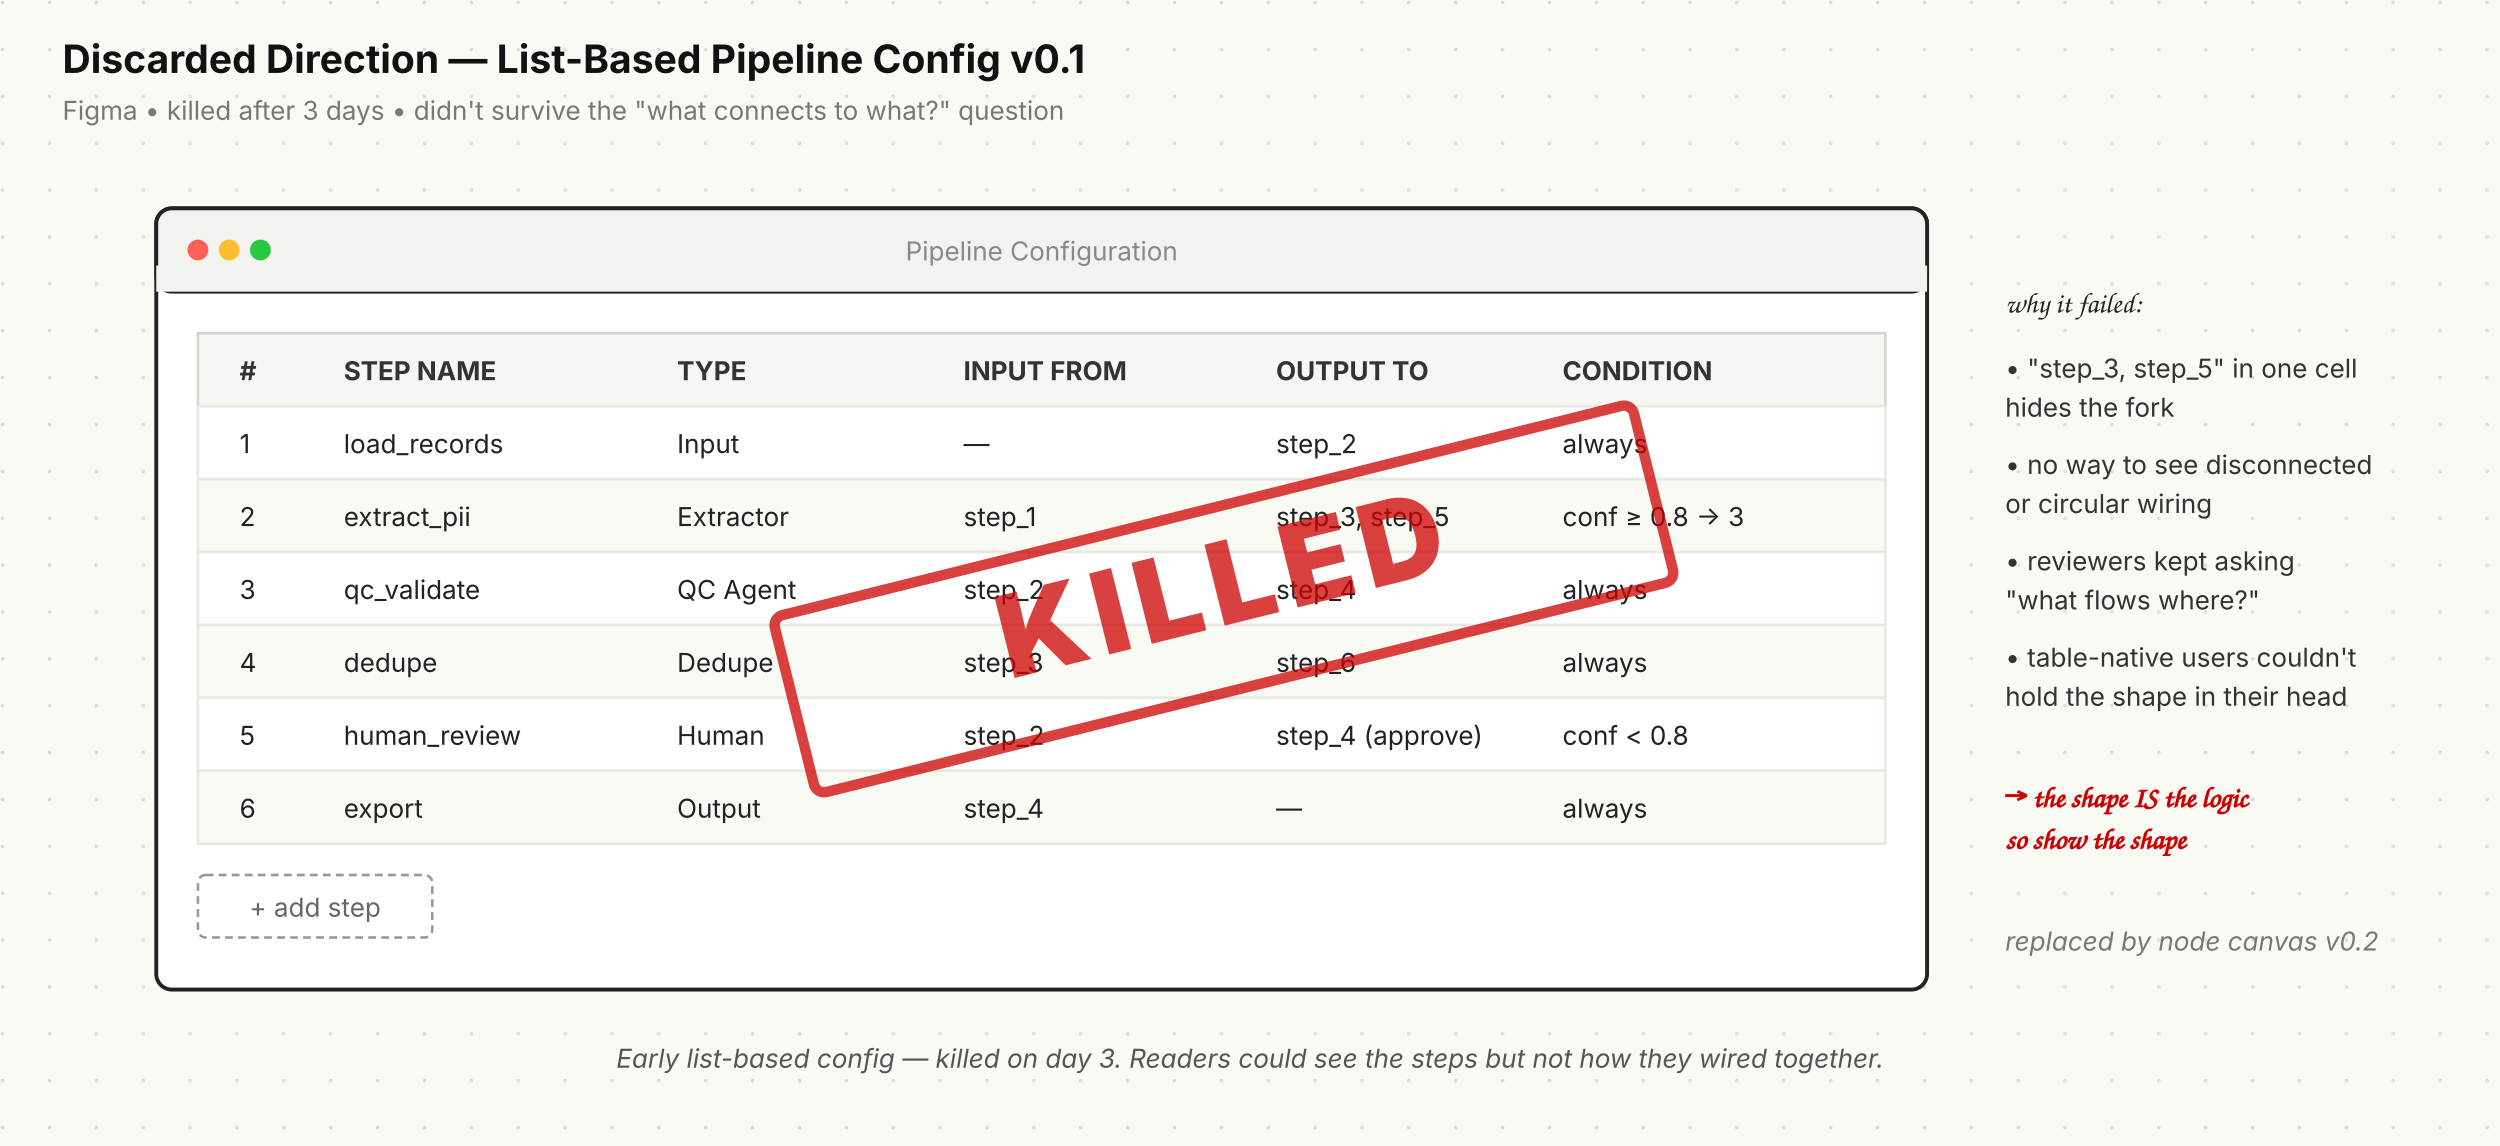
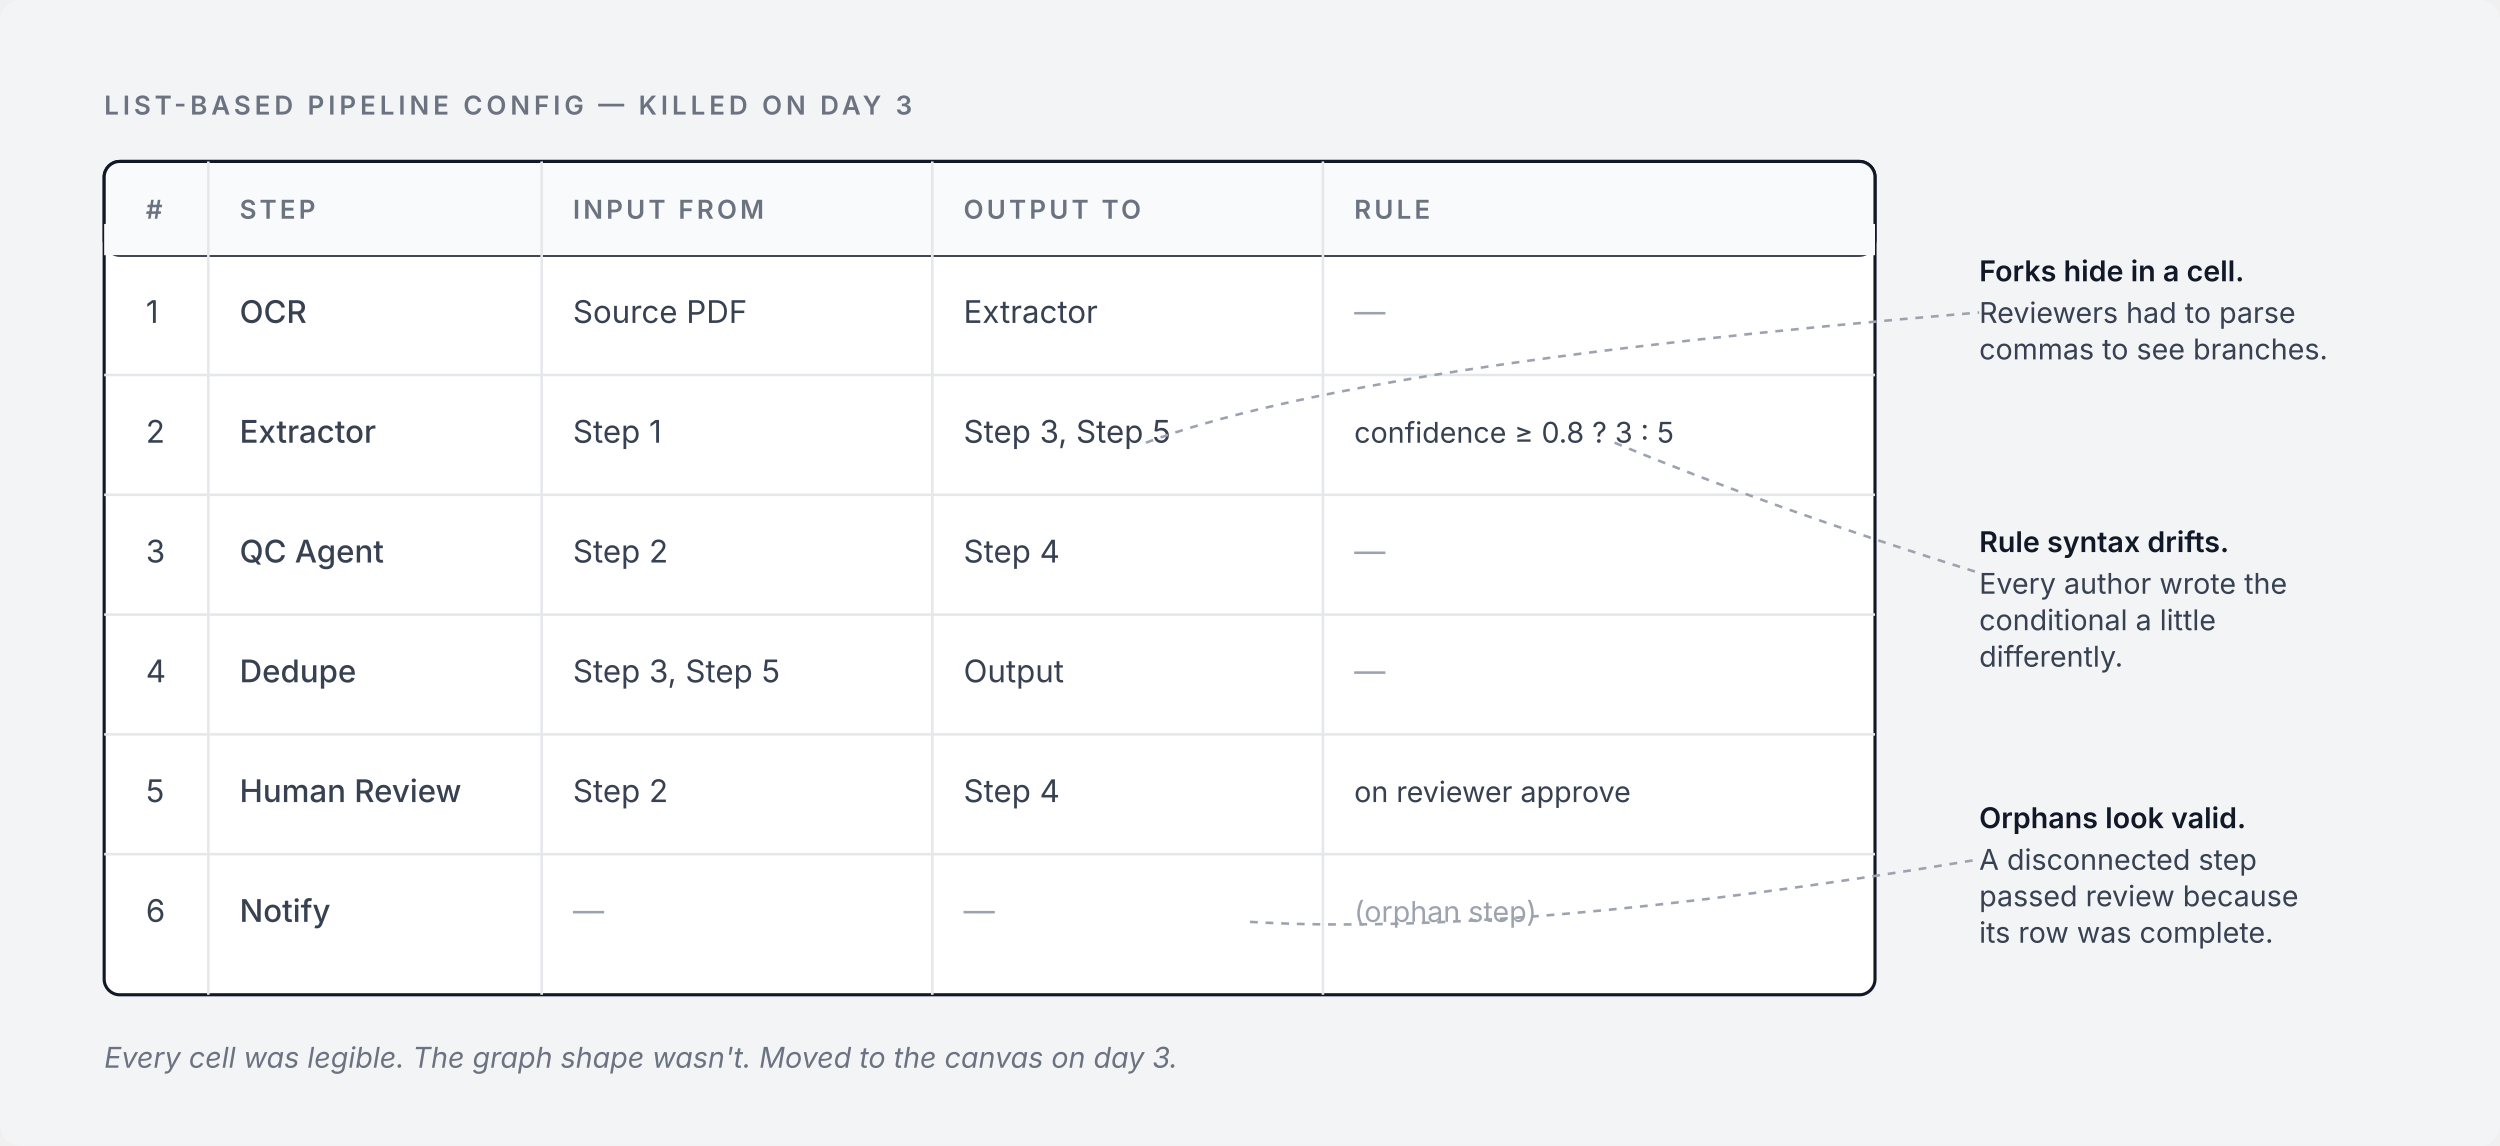
- <svg xmlns="http://www.w3.org/2000/svg" viewBox="0 0 960 440" width="960" height="440" font-family="system-ui, -apple-system, sans-serif">
-   <defs>
-     <pattern id="dd-dots" x="0" y="0" width="18" height="18" patternUnits="userSpaceOnUse">
-       <circle cx="1" cy="1" r="0.7" fill="#d8d8d2" />
-     </pattern>
-     <style>
-       .hand { font-family: 'Kalam', 'Bradley Hand', 'Chalkboard SE', cursive; }
-     </style>
-   </defs>
-   <rect width="960" height="440" fill="#fafaf5" />
-   <rect width="960" height="440" fill="url(#dd-dots)" />
-   <text x="24" y="28" font-size="15" font-weight="700" fill="#111">Discarded Direction — List-Based Pipeline Config v0.1</text>
-   <text x="24" y="46" font-size="10" fill="#777">Figma • killed after 3 days • didn't survive the "what connects to what?" question</text>
-   <g>
-     <rect x="60" y="80" width="680" height="300" fill="#ffffff" stroke="#222" stroke-width="1.5" rx="6" />
-     <rect x="60" y="80" width="680" height="32" fill="#f2f2ee" stroke="#222" stroke-width="1.5" rx="6" />
-     <rect x="60" y="102" width="680" height="10" fill="#f2f2ee" />
-     <circle cx="76" cy="96" r="4" fill="#ff6159" />
-     <circle cx="88" cy="96" r="4" fill="#ffbd2e" />
-     <circle cx="100" cy="96" r="4" fill="#28c940" />
-     <text x="400" y="100" font-size="10" fill="#888" text-anchor="middle">Pipeline Configuration</text>
-     <rect x="76" y="128" width="648" height="28" fill="#f6f6f2" stroke="#d5d5cf" />
-     <g font-size="10" font-weight="700" fill="#333">
-       <text x="92" y="146">#</text>
-       <text x="132" y="146">STEP NAME</text>
-       <text x="260" y="146">TYPE</text>
-       <text x="370" y="146">INPUT FROM</text>
-       <text x="490" y="146">OUTPUT TO</text>
-       <text x="600" y="146">CONDITION</text>
-     </g>
-     <g font-size="10" fill="#222">
-       <rect x="76" y="156" width="648" height="28" fill="#ffffff" stroke="#e8e8e2" />
-       <text x="92" y="174">1</text>
-       <text x="132" y="174">load_records</text>
-       <text x="260" y="174">Input</text>
-       <text x="370" y="174">—</text>
-       <text x="490" y="174">step_2</text>
-       <text x="600" y="174">always</text>
-       <rect x="76" y="184" width="648" height="28" fill="#fafaf5" stroke="#e8e8e2" />
-       <text x="92" y="202">2</text>
-       <text x="132" y="202">extract_pii</text>
-       <text x="260" y="202">Extractor</text>
-       <text x="370" y="202">step_1</text>
-       <text x="490" y="202">step_3, step_5</text>
-       <text x="600" y="202">conf ≥ 0.8 → 3</text>
-       <rect x="76" y="212" width="648" height="28" fill="#ffffff" stroke="#e8e8e2" />
-       <text x="92" y="230">3</text>
-       <text x="132" y="230">qc_validate</text>
-       <text x="260" y="230">QC Agent</text>
-       <text x="370" y="230">step_2</text>
-       <text x="490" y="230">step_4</text>
-       <text x="600" y="230">always</text>
-       <rect x="76" y="240" width="648" height="28" fill="#fafaf5" stroke="#e8e8e2" />
-       <text x="92" y="258">4</text>
-       <text x="132" y="258">dedupe</text>
-       <text x="260" y="258">Dedupe</text>
-       <text x="370" y="258">step_3</text>
-       <text x="490" y="258">step_6</text>
-       <text x="600" y="258">always</text>
-       <rect x="76" y="268" width="648" height="28" fill="#ffffff" stroke="#e8e8e2" />
-       <text x="92" y="286">5</text>
-       <text x="132" y="286">human_review</text>
-       <text x="260" y="286">Human</text>
-       <text x="370" y="286">step_2</text>
-       <text x="490" y="286">step_4 (approve)</text>
-       <text x="600" y="286">conf &lt; 0.8</text>
-       <rect x="76" y="296" width="648" height="28" fill="#fafaf5" stroke="#e8e8e2" />
-       <text x="92" y="314">6</text>
-       <text x="132" y="314">export</text>
-       <text x="260" y="314">Output</text>
-       <text x="370" y="314">step_4</text>
-       <text x="490" y="314">—</text>
-       <text x="600" y="314">always</text>
-     </g>
-     <rect x="76" y="336" width="90" height="24" fill="#ffffff" stroke="#999" stroke-dasharray="3,2" rx="3" />
-     <text x="121" y="352" font-size="10" fill="#666" text-anchor="middle">+ add step</text>
+ <svg xmlns="http://www.w3.org/2000/svg" viewBox="0 0 960 440" width="960" height="440" font-family="Inter, -apple-system, system-ui, sans-serif">
+   <rect width="960" height="440" fill="#f3f4f6" rx="8" />
+   <text x="40" y="44" font-size="10" letter-spacing="1.5" fill="#6b7280" font-weight="600">LIST-BASED PIPELINE CONFIG — KILLED ON DAY 3</text>
+   <rect x="40" y="62" width="680" height="320" rx="6" fill="#ffffff" stroke="#111827" stroke-width="1.2" />
+   <rect x="40" y="62" width="680" height="36" rx="6" fill="#f9fafb" stroke="#111827" stroke-width="1.2" />
+   <rect x="40" y="86" width="680" height="12" fill="#f9fafb" />
+   <g font-size="10" letter-spacing="1.2" fill="#6b7280" font-weight="600">
+     <text x="56" y="84">#</text>
+     <text x="92" y="84">STEP</text>
+     <text x="220" y="84">INPUT FROM</text>
+     <text x="370" y="84">OUTPUT TO</text>
+     <text x="520" y="84">RULE</text>
  </g>
-   <g transform="rotate(-14 470 230)" opacity="0.75">
-     <rect x="300" y="195" width="340" height="70" fill="none" stroke="#c00" stroke-width="4" rx="4" />
-     <text x="470" y="240" font-size="44" font-weight="900" fill="#c00" text-anchor="middle" letter-spacing="4">KILLED</text>
+   <g stroke="#e5e7eb" stroke-width="1">
+     <line x1="80" y1="62" x2="80" y2="382" />
+     <line x1="208" y1="62" x2="208" y2="382" />
+     <line x1="358" y1="62" x2="358" y2="382" />
+     <line x1="508" y1="62" x2="508" y2="382" />
  </g>
-   <g class="hand" font-size="11" fill="#222">
-     <text x="770" y="120">why it failed:</text>
+   <g font-size="12" fill="#374151">
+     <line x1="40" y1="144" x2="720" y2="144" stroke="#e5e7eb" stroke-width="1" />
+     <text x="56" y="124">1</text>
+     <text x="92" y="124" font-weight="500">OCR</text>
+     <text x="220" y="124">Source PDF</text>
+     <text x="370" y="124">Extractor</text>
+     <text x="520" y="124" fill="#9ca3af">—</text>
+     <line x1="40" y1="190" x2="720" y2="190" stroke="#e5e7eb" stroke-width="1" />
+     <text x="56" y="170">2</text>
+     <text x="92" y="170" font-weight="500">Extractor</text>
+     <text x="220" y="170">Step 1</text>
+     <text x="370" y="170">Step 3, Step 5</text>
+     <text x="520" y="170" font-size="11">confidence ≥ 0.8 ? 3 : 5</text>
+     <line x1="40" y1="236" x2="720" y2="236" stroke="#e5e7eb" stroke-width="1" />
+     <text x="56" y="216">3</text>
+     <text x="92" y="216" font-weight="500">QC Agent</text>
+     <text x="220" y="216">Step 2</text>
+     <text x="370" y="216">Step 4</text>
+     <text x="520" y="216" fill="#9ca3af">—</text>
+     <line x1="40" y1="282" x2="720" y2="282" stroke="#e5e7eb" stroke-width="1" />
+     <text x="56" y="262">4</text>
+     <text x="92" y="262" font-weight="500">Dedupe</text>
+     <text x="220" y="262">Step 3, Step 5</text>
+     <text x="370" y="262">Output</text>
+     <text x="520" y="262" fill="#9ca3af">—</text>
+     <line x1="40" y1="328" x2="720" y2="328" stroke="#e5e7eb" stroke-width="1" />
+     <text x="56" y="308">5</text>
+     <text x="92" y="308" font-weight="500">Human Review</text>
+     <text x="220" y="308">Step 2</text>
+     <text x="370" y="308">Step 4</text>
+     <text x="520" y="308" font-size="11">on reviewer approve</text>
+     <text x="56" y="354">6</text>
+     <text x="92" y="354" font-weight="500">Notify</text>
+     <text x="220" y="354" fill="#9ca3af">—</text>
+     <text x="370" y="354" fill="#9ca3af">—</text>
+     <text x="520" y="354" font-size="11" fill="#9ca3af">(orphan step)</text>
  </g>
-   <g font-size="10" fill="#333">
-     <text x="770" y="145">• "step_3, step_5" in one cell</text>
-     <text x="770" y="160">  hides the fork</text>
-     <text x="770" y="182">• no way to see disconnected</text>
-     <text x="770" y="197">  or circular wiring</text>
-     <text x="770" y="219">• reviewers kept asking</text>
-     <text x="770" y="234">  "what flows where?"</text>
-     <text x="770" y="256">• table-native users couldn't</text>
-     <text x="770" y="271">  hold the shape in their head</text>
+   <g stroke="#9ca3af" stroke-width="1" stroke-dasharray="3 3" fill="none">
+     <path d="M 440 170 Q 520 140 760 120" />
+     <path d="M 620 170 Q 680 195 760 220" />
+     <path d="M 480 354 Q 580 360 760 330" />
  </g>
-   <g class="hand" font-size="11" fill="#c00" font-weight="700">
-     <text x="770" y="310">→ the shape IS the logic</text>
-     <text x="770" y="326">  so show the shape</text>
+   <g font-size="11" fill="#374151">
+     <text x="760" y="108" font-weight="600" fill="#111827">Forks hide in a cell.</text>
+     <text x="760" y="124">Reviewers had to parse</text>
+     <text x="760" y="138">commas to see branches.</text>
+     <text x="760" y="212" font-weight="600" fill="#111827">Rule syntax drifts.</text>
+     <text x="760" y="228">Every author wrote the</text>
+     <text x="760" y="242">conditional a little</text>
+     <text x="760" y="256">differently.</text>
+     <text x="760" y="318" font-weight="600" fill="#111827">Orphans look valid.</text>
+     <text x="760" y="334">A disconnected step</text>
+     <text x="760" y="348">passed review because</text>
+     <text x="760" y="362">its row was complete.</text>
  </g>
-   <text x="770" y="365" font-size="10" fill="#777" font-style="italic">replaced by node canvas v0.2</text>
-   <text x="480" y="410" font-size="10" fill="#555" text-anchor="middle" font-style="italic">
-     Early list-based config — killed on day 3. Readers could see the steps but not how they wired together.
-   </text>
+   <text x="40" y="410" font-size="11" fill="#6b7280" font-style="italic">Every cell was legible. The graph shape wasn't. Moved to the canvas on day 3.</text>
</svg>
